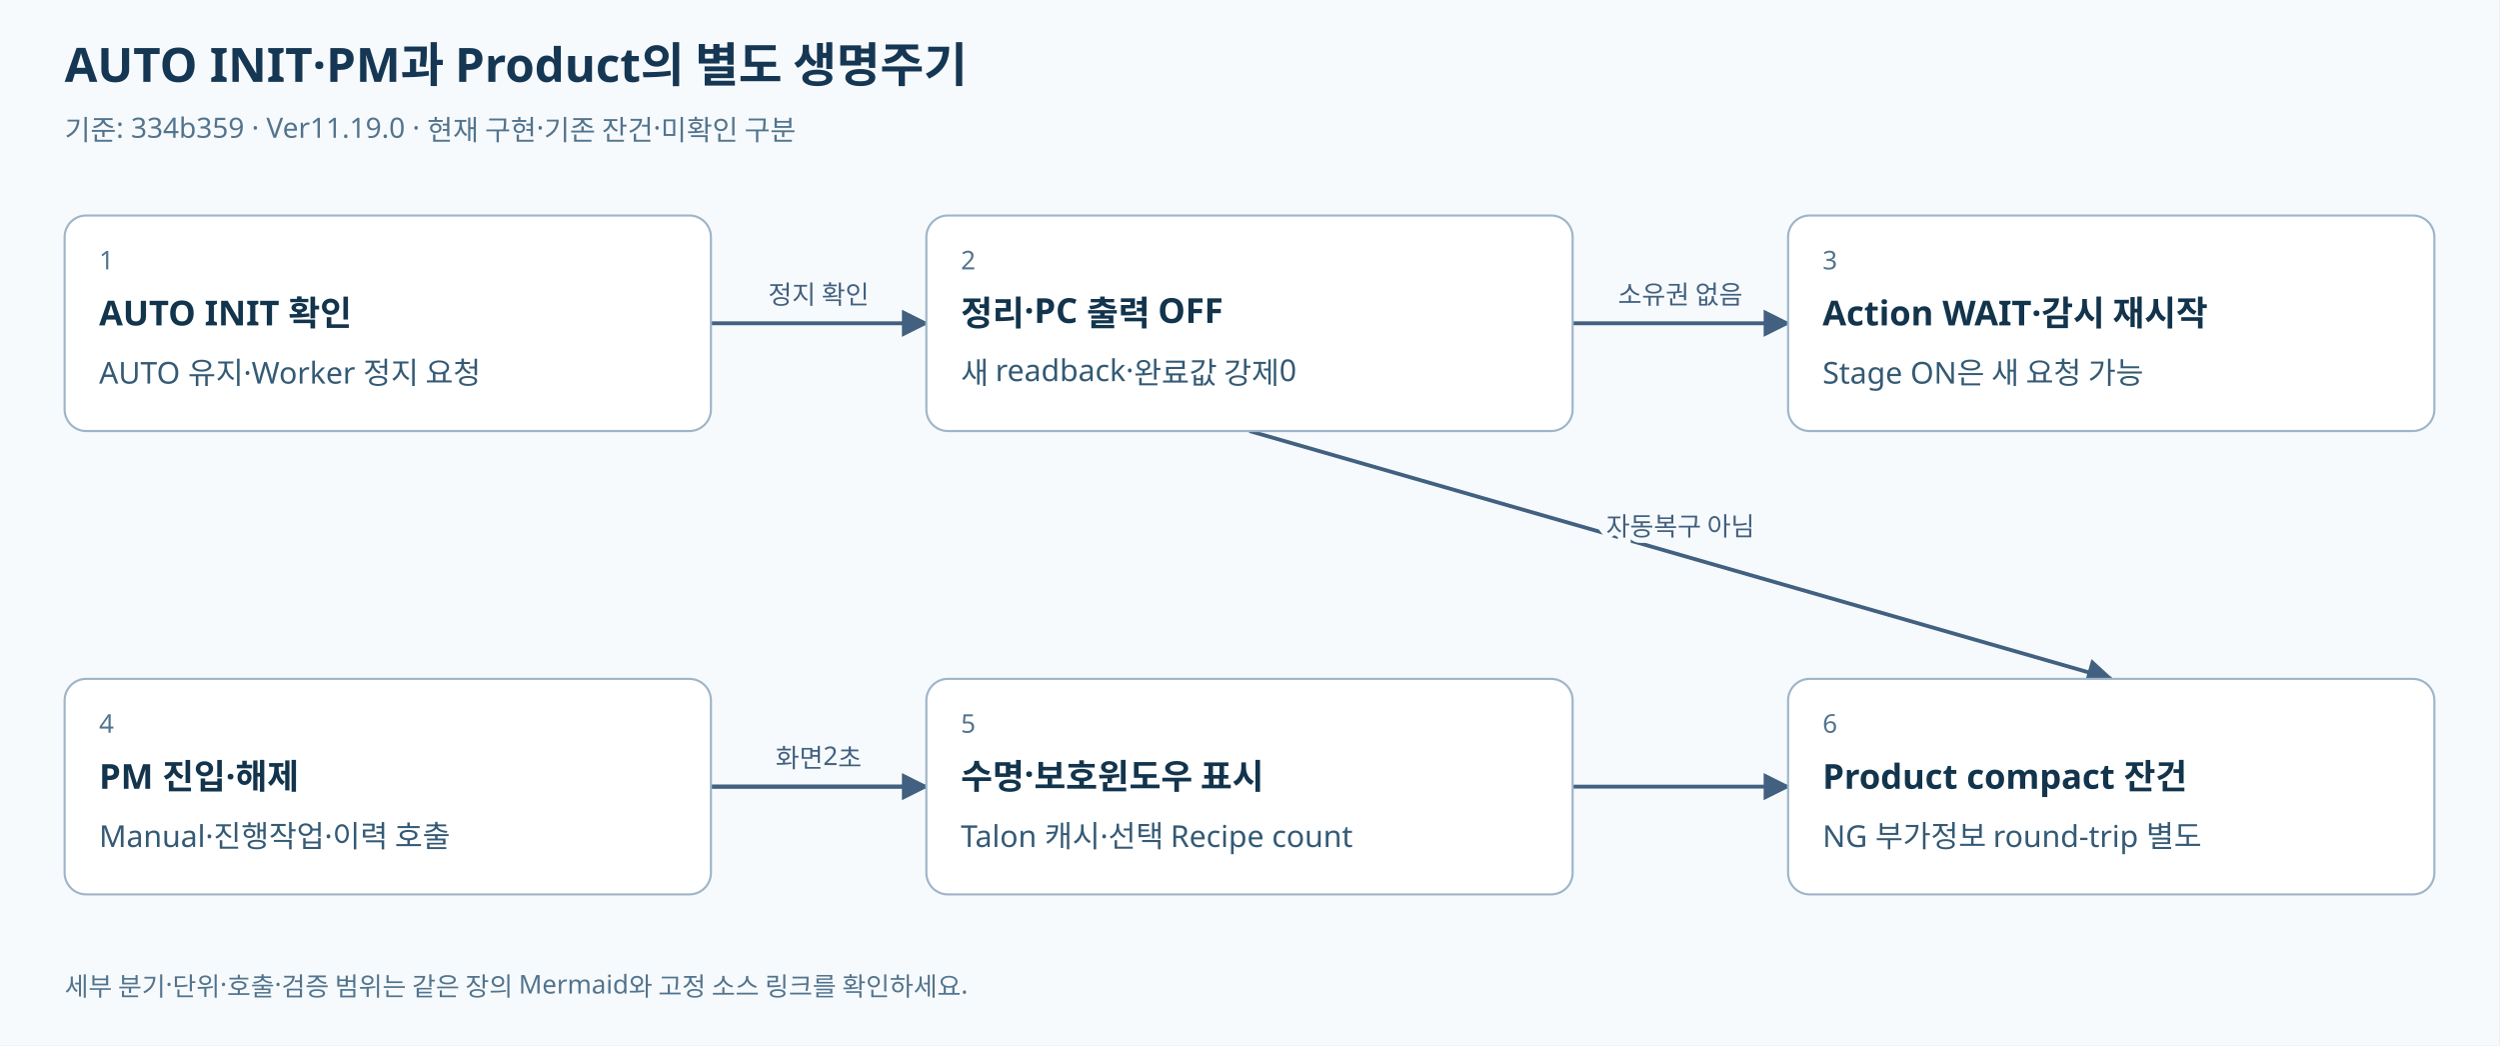
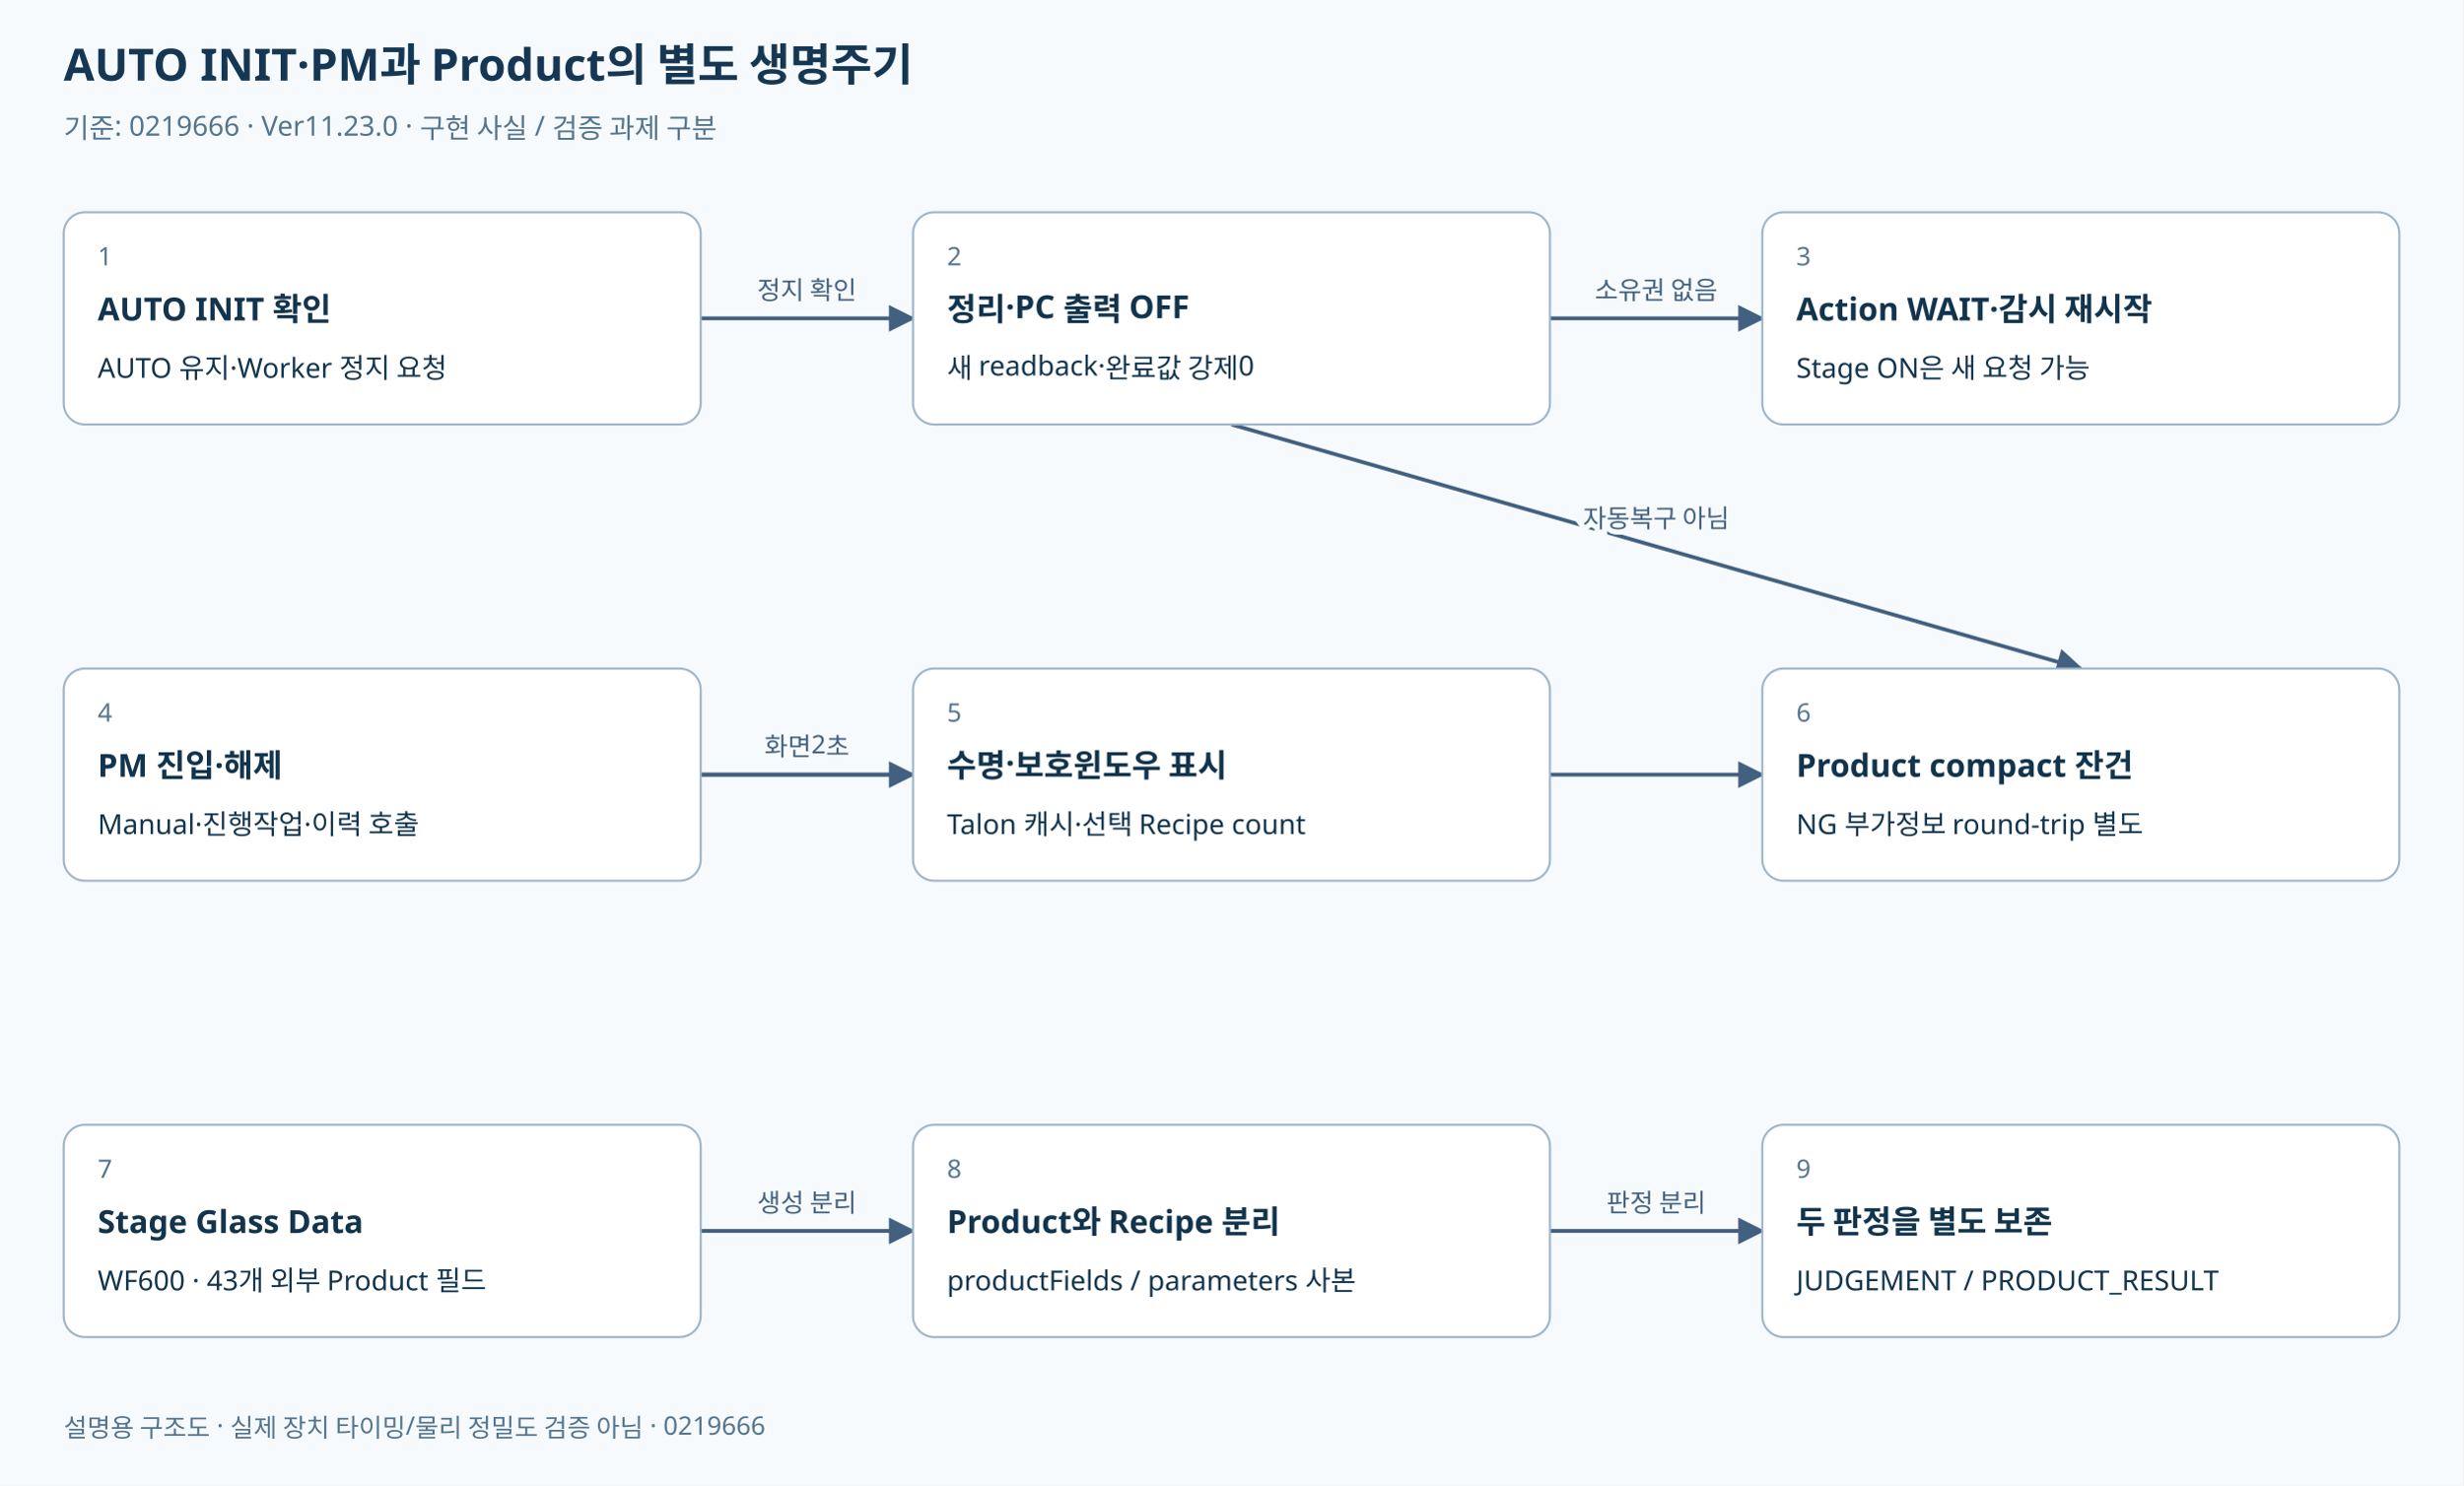
- <svg xmlns="http://www.w3.org/2000/svg" width="1160" height="485" viewBox="0 0 1160 485" role="img" aria-label="AUTO INIT·PM과 Product의 별도 생명주기">
+ <svg xmlns="http://www.w3.org/2000/svg" width="1160" height="700" viewBox="0 0 1160 700" role="img" aria-label="AUTO INIT·PM과 Product의 별도 생명주기">
  <defs>
    <marker id="arrow" viewBox="0 0 10 10" refX="9" refY="5" markerWidth="7" markerHeight="7" orient="auto">
      <path d="M0 0 L10 5 L0 10z" fill="#426080" />
    </marker>
  </defs>
-   <rect width="1160" height="485" fill="#f7fafc" />
+   <rect width="100%" height="100%" fill="#f7fafc" />
  <g font-family="Malgun Gothic,Segoe UI,sans-serif">
-     <text x="30" y="38" font-size="22" font-weight="bold" fill="#153753">AUTO INIT·PM과 Product의 별도 생명주기</text>
-     <text x="30" y="65" font-size="13" fill="#52748e">기준: 334b359 · Ver11.19.0 · 현재 구현·기존 잔건·미확인 구분</text>
+     <text x="30" y="38" font-size="21" font-weight="bold" fill="#153753">AUTO INIT·PM과 Product의 별도 생명주기</text>
+     <text x="30" y="65" font-size="13" fill="#52748e">기준: 0219666 · Ver11.23.0 · 구현 사실 / 검증 과제 구분</text>
    <path d="M330 150 L430 150" fill="none" stroke="#426080" stroke-width="1.8" marker-end="url(#arrow)" />
-     <text x="380" y="141" text-anchor="middle" font-size="12" fill="#426080" paint-order="stroke" stroke="#f7fafc" stroke-width="5">정지 확인</text>
+     <text x="380.0" y="141.0" text-anchor="middle" font-size="12" fill="#426080" paint-order="stroke" stroke="#f7fafc" stroke-width="5">정지 확인</text>
    <path d="M730 150 L830 150" fill="none" stroke="#426080" stroke-width="1.8" marker-end="url(#arrow)" />
-     <text x="780" y="141" text-anchor="middle" font-size="12" fill="#426080" paint-order="stroke" stroke="#f7fafc" stroke-width="5">소유권 없음</text>
+     <text x="780.0" y="141.0" text-anchor="middle" font-size="12" fill="#426080" paint-order="stroke" stroke="#f7fafc" stroke-width="5">소유권 없음</text>
    <path d="M330 365 L430 365" fill="none" stroke="#426080" stroke-width="1.8" marker-end="url(#arrow)" />
-     <text x="380" y="356" text-anchor="middle" font-size="12" fill="#426080" paint-order="stroke" stroke="#f7fafc" stroke-width="5">화면2초</text>
+     <text x="380.0" y="356.0" text-anchor="middle" font-size="12" fill="#426080" paint-order="stroke" stroke="#f7fafc" stroke-width="5">화면2초</text>
    <path d="M580 200 L980 315" fill="none" stroke="#426080" stroke-width="1.8" marker-end="url(#arrow)" />
-     <text x="780" y="248.5" text-anchor="middle" font-size="12" fill="#426080" paint-order="stroke" stroke="#f7fafc" stroke-width="5">자동복구 아님</text>
+     <text x="780.0" y="248.5" text-anchor="middle" font-size="12" fill="#426080" paint-order="stroke" stroke="#f7fafc" stroke-width="5">자동복구 아님</text>
    <path d="M330 365 L830 365" fill="none" stroke="#426080" stroke-width="1.8" marker-end="url(#arrow)" />
-     <text x="580" y="356" text-anchor="middle" font-size="12" fill="#426080" paint-order="stroke" stroke="#f7fafc" stroke-width="5">각기 다른 상태</text>
+     <text x="580.0" y="356.0" text-anchor="middle" font-size="12" fill="#426080" paint-order="stroke" stroke="#f7fafc" stroke-width="5">각기 다른 상태</text>
+     <path d="M330 580 L430 580" fill="none" stroke="#426080" stroke-width="1.8" marker-end="url(#arrow)" />
+     <text x="380.0" y="571.0" text-anchor="middle" font-size="12" fill="#426080" paint-order="stroke" stroke="#f7fafc" stroke-width="5">생성 분리</text>
+     <path d="M730 580 L830 580" fill="none" stroke="#426080" stroke-width="1.8" marker-end="url(#arrow)" />
+     <text x="780.0" y="571.0" text-anchor="middle" font-size="12" fill="#426080" paint-order="stroke" stroke="#f7fafc" stroke-width="5">판정 분리</text>
    <rect x="30" y="100" width="300" height="100" rx="10" fill="white" stroke="#9eb5c9" />
    <text x="46" y="125" font-size="12" fill="#52748e">1</text>
-     <text x="46" y="151" font-size="16" font-weight="bold" fill="#12344c">AUTO INIT 확인</text>
-     <text x="46" y="178" font-size="14" fill="#345a75">AUTO 유지·Worker 정지 요청</text>
+     <text x="46" y="151" font-size="15" font-weight="700" fill="#12344c">AUTO INIT 확인</text>
+     <text x="46" y="178" font-size="13" font-weight="400" fill="#12344c">AUTO 유지·Worker 정지 요청</text>
    <rect x="430" y="100" width="300" height="100" rx="10" fill="white" stroke="#9eb5c9" />
    <text x="446" y="125" font-size="12" fill="#52748e">2</text>
-     <text x="446" y="151" font-size="16" font-weight="bold" fill="#12344c">정리·PC 출력 OFF</text>
-     <text x="446" y="178" font-size="14" fill="#345a75">새 readback·완료값 강제0</text>
+     <text x="446" y="151" font-size="15" font-weight="700" fill="#12344c">정리·PC 출력 OFF</text>
+     <text x="446" y="178" font-size="13" font-weight="400" fill="#12344c">새 readback·완료값 강제0</text>
    <rect x="830" y="100" width="300" height="100" rx="10" fill="white" stroke="#9eb5c9" />
    <text x="846" y="125" font-size="12" fill="#52748e">3</text>
-     <text x="846" y="151" font-size="16" font-weight="bold" fill="#12344c">Action WAIT·감시 재시작</text>
-     <text x="846" y="178" font-size="14" fill="#345a75">Stage ON은 새 요청 가능</text>
+     <text x="846" y="151" font-size="15" font-weight="700" fill="#12344c">Action WAIT·감시 재시작</text>
+     <text x="846" y="178" font-size="13" font-weight="400" fill="#12344c">Stage ON은 새 요청 가능</text>
    <rect x="30" y="315" width="300" height="100" rx="10" fill="white" stroke="#9eb5c9" />
    <text x="46" y="340" font-size="12" fill="#52748e">4</text>
-     <text x="46" y="366" font-size="16" font-weight="bold" fill="#12344c">PM 진입·해제</text>
-     <text x="46" y="393" font-size="14" fill="#345a75">Manual·진행작업·이력 호출</text>
+     <text x="46" y="366" font-size="15" font-weight="700" fill="#12344c">PM 진입·해제</text>
+     <text x="46" y="393" font-size="13" font-weight="400" fill="#12344c">Manual·진행작업·이력 호출</text>
    <rect x="430" y="315" width="300" height="100" rx="10" fill="white" stroke="#9eb5c9" />
    <text x="446" y="340" font-size="12" fill="#52748e">5</text>
-     <text x="446" y="366" font-size="16" font-weight="bold" fill="#12344c">수명·보호윈도우 표시</text>
-     <text x="446" y="393" font-size="14" fill="#345a75">Talon 캐시·선택 Recipe count</text>
+     <text x="446" y="366" font-size="15" font-weight="700" fill="#12344c">수명·보호윈도우 표시</text>
+     <text x="446" y="393" font-size="13" font-weight="400" fill="#12344c">Talon 캐시·선택 Recipe count</text>
    <rect x="830" y="315" width="300" height="100" rx="10" fill="white" stroke="#9eb5c9" />
    <text x="846" y="340" font-size="12" fill="#52748e">6</text>
-     <text x="846" y="366" font-size="16" font-weight="bold" fill="#12344c">Product compact 잔건</text>
-     <text x="846" y="393" font-size="14" fill="#345a75">NG 부가정보 round-trip 별도</text>
-     <text x="30" y="462" font-size="12" fill="#52748e">세부 분기·단위·호출·검증 범위는 같은 장의 Mermaid와 고정 소스 링크를 확인하세요.</text>
+     <text x="846" y="366" font-size="15" font-weight="700" fill="#12344c">Product compact 잔건</text>
+     <text x="846" y="393" font-size="13" font-weight="400" fill="#12344c">NG 부가정보 round-trip 별도</text>
+     <rect x="30" y="530" width="300" height="100" rx="10" fill="white" stroke="#9eb5c9" />
+     <text x="46" y="555" font-size="12" fill="#52748e">7</text>
+     <text x="46" y="581" font-size="15" font-weight="700" fill="#12344c">Stage Glass Data</text>
+     <text x="46" y="608" font-size="13" font-weight="400" fill="#12344c">WF600 · 43개 외부 Product 필드</text>
+     <rect x="430" y="530" width="300" height="100" rx="10" fill="white" stroke="#9eb5c9" />
+     <text x="446" y="555" font-size="12" fill="#52748e">8</text>
+     <text x="446" y="581" font-size="15" font-weight="700" fill="#12344c">Product와 Recipe 분리</text>
+     <text x="446" y="608" font-size="13" font-weight="400" fill="#12344c">productFields / parameters 사본</text>
+     <rect x="830" y="530" width="300" height="100" rx="10" fill="white" stroke="#9eb5c9" />
+     <text x="846" y="555" font-size="12" fill="#52748e">9</text>
+     <text x="846" y="581" font-size="15" font-weight="700" fill="#12344c">두 판정을 별도 보존</text>
+     <text x="846" y="608" font-size="13" font-weight="400" fill="#12344c">JUDGEMENT / PRODUCT_RESULT</text>
+     <text x="30" y="677" font-size="12" fill="#52748e">설명용 구조도 · 실제 장치 타이밍/물리 정밀도 검증 아님 · 0219666</text>
  </g>
</svg>
